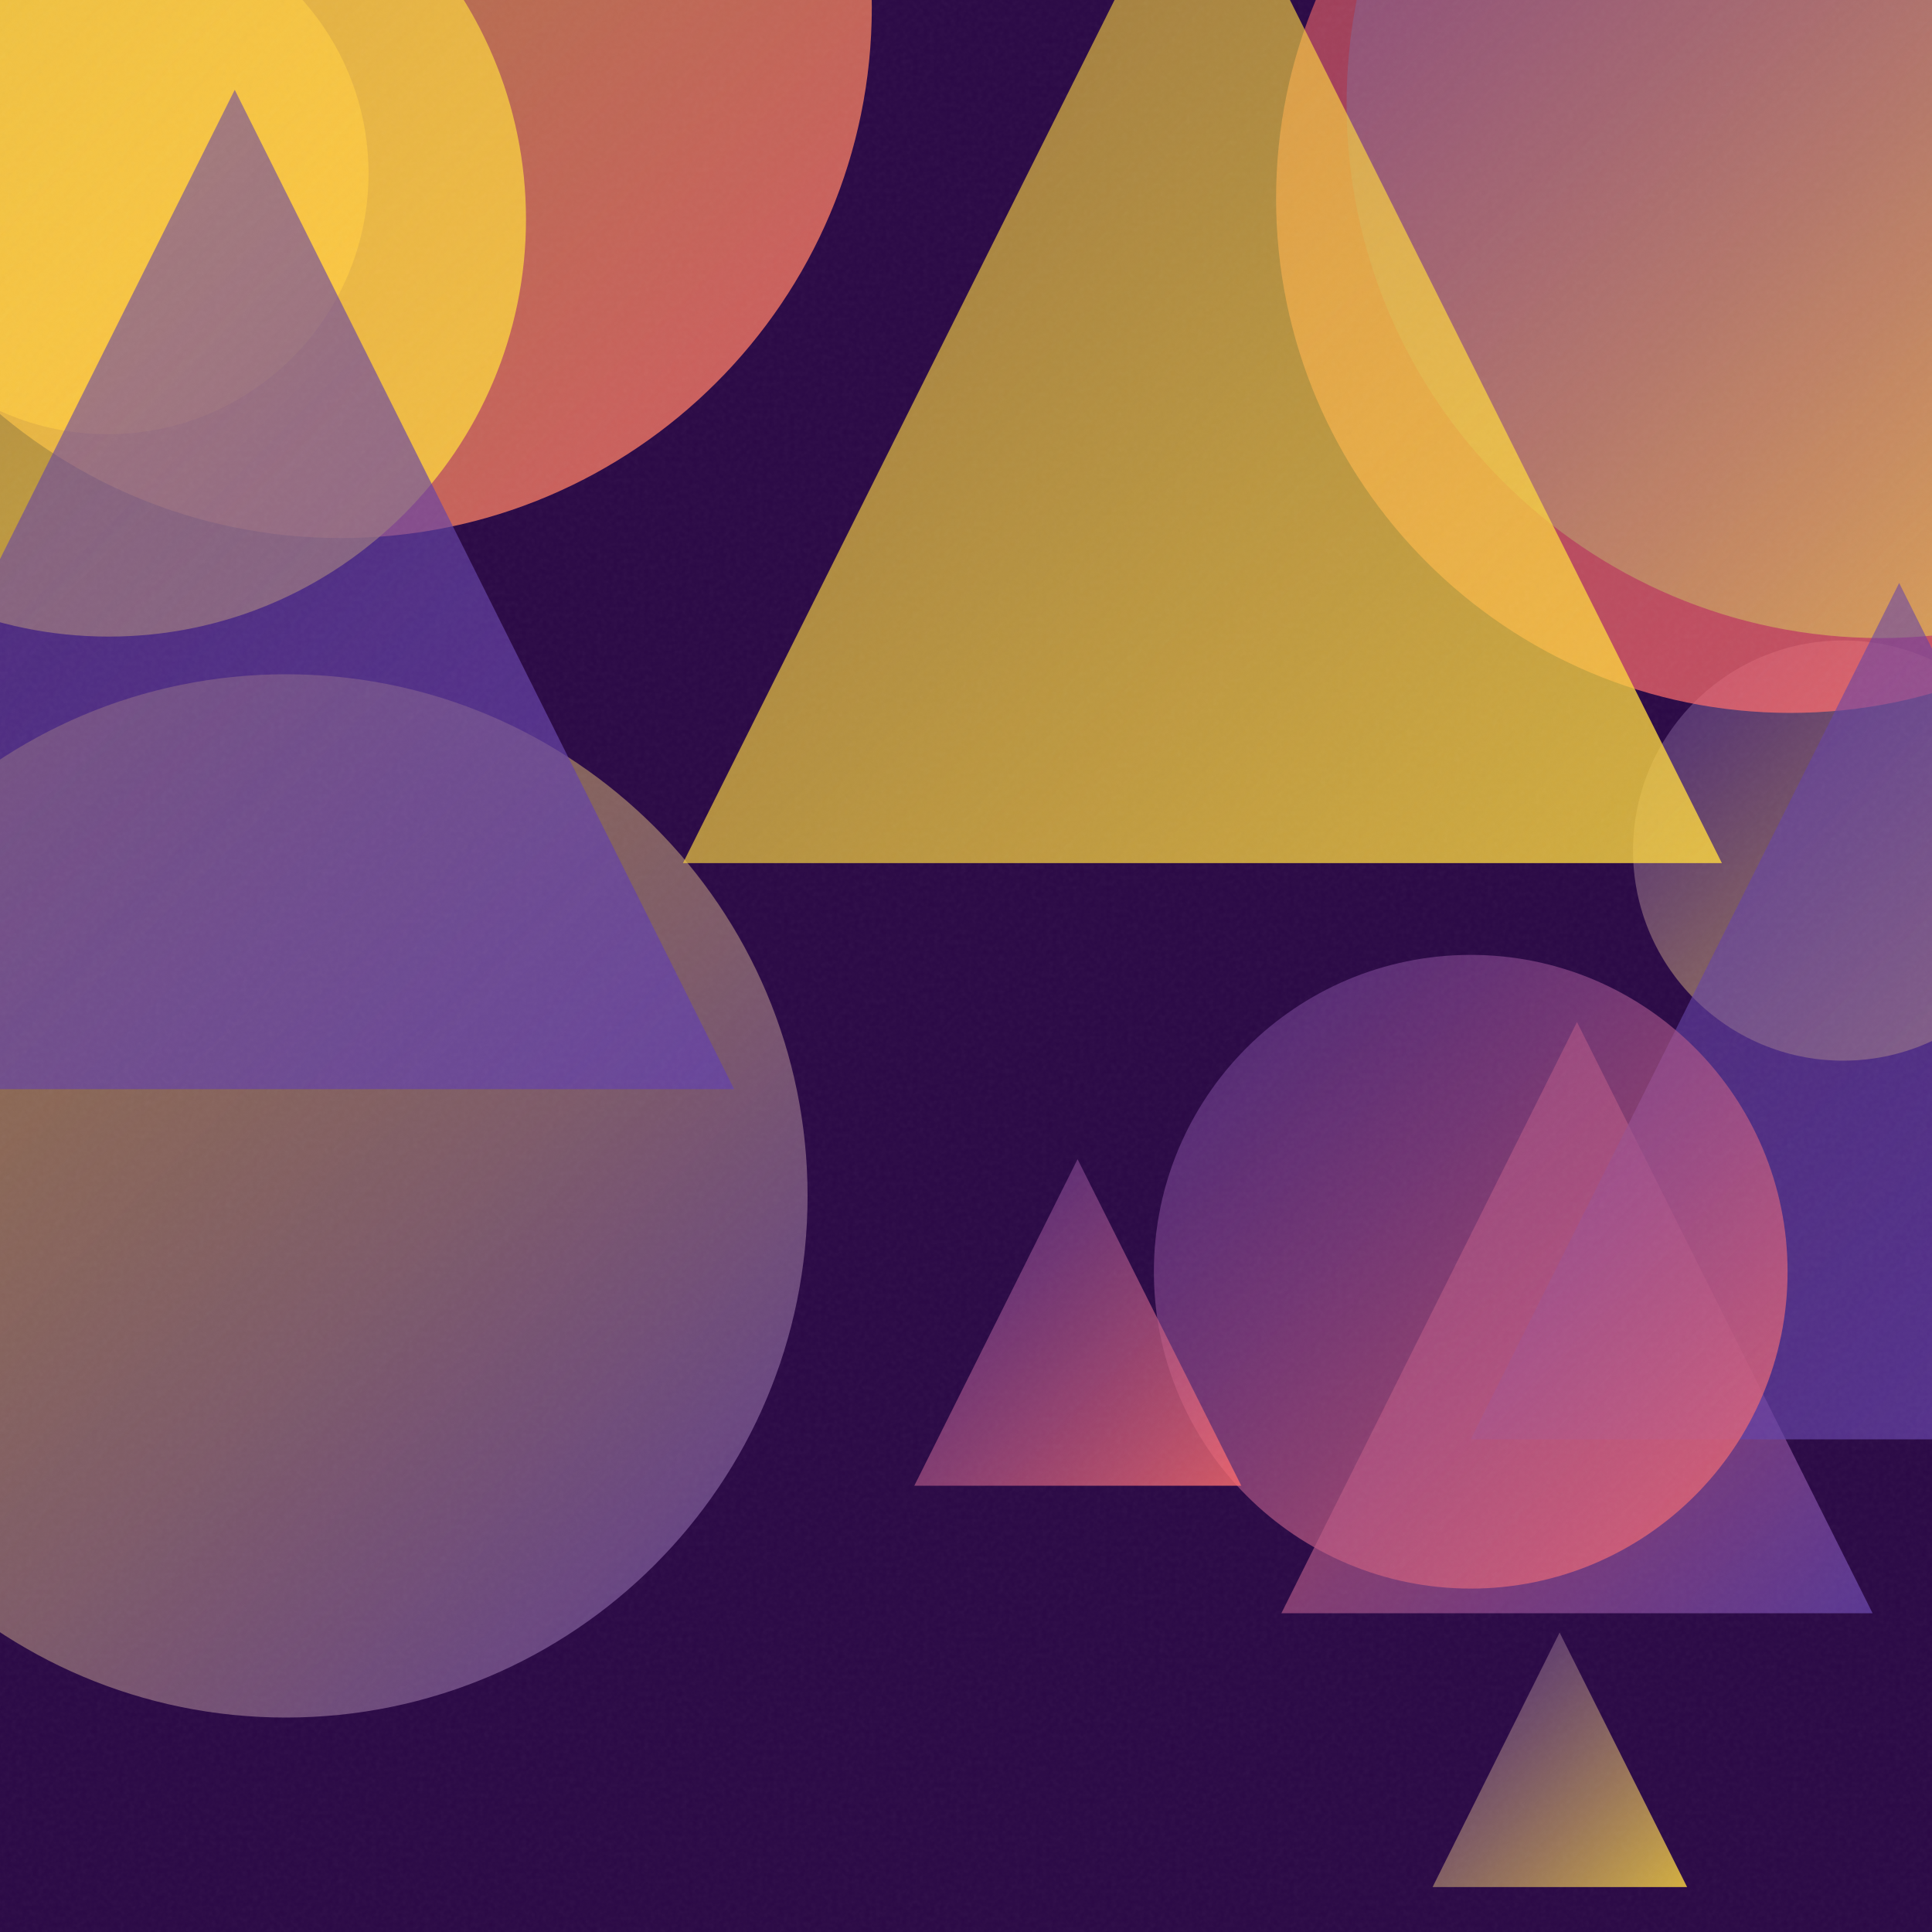
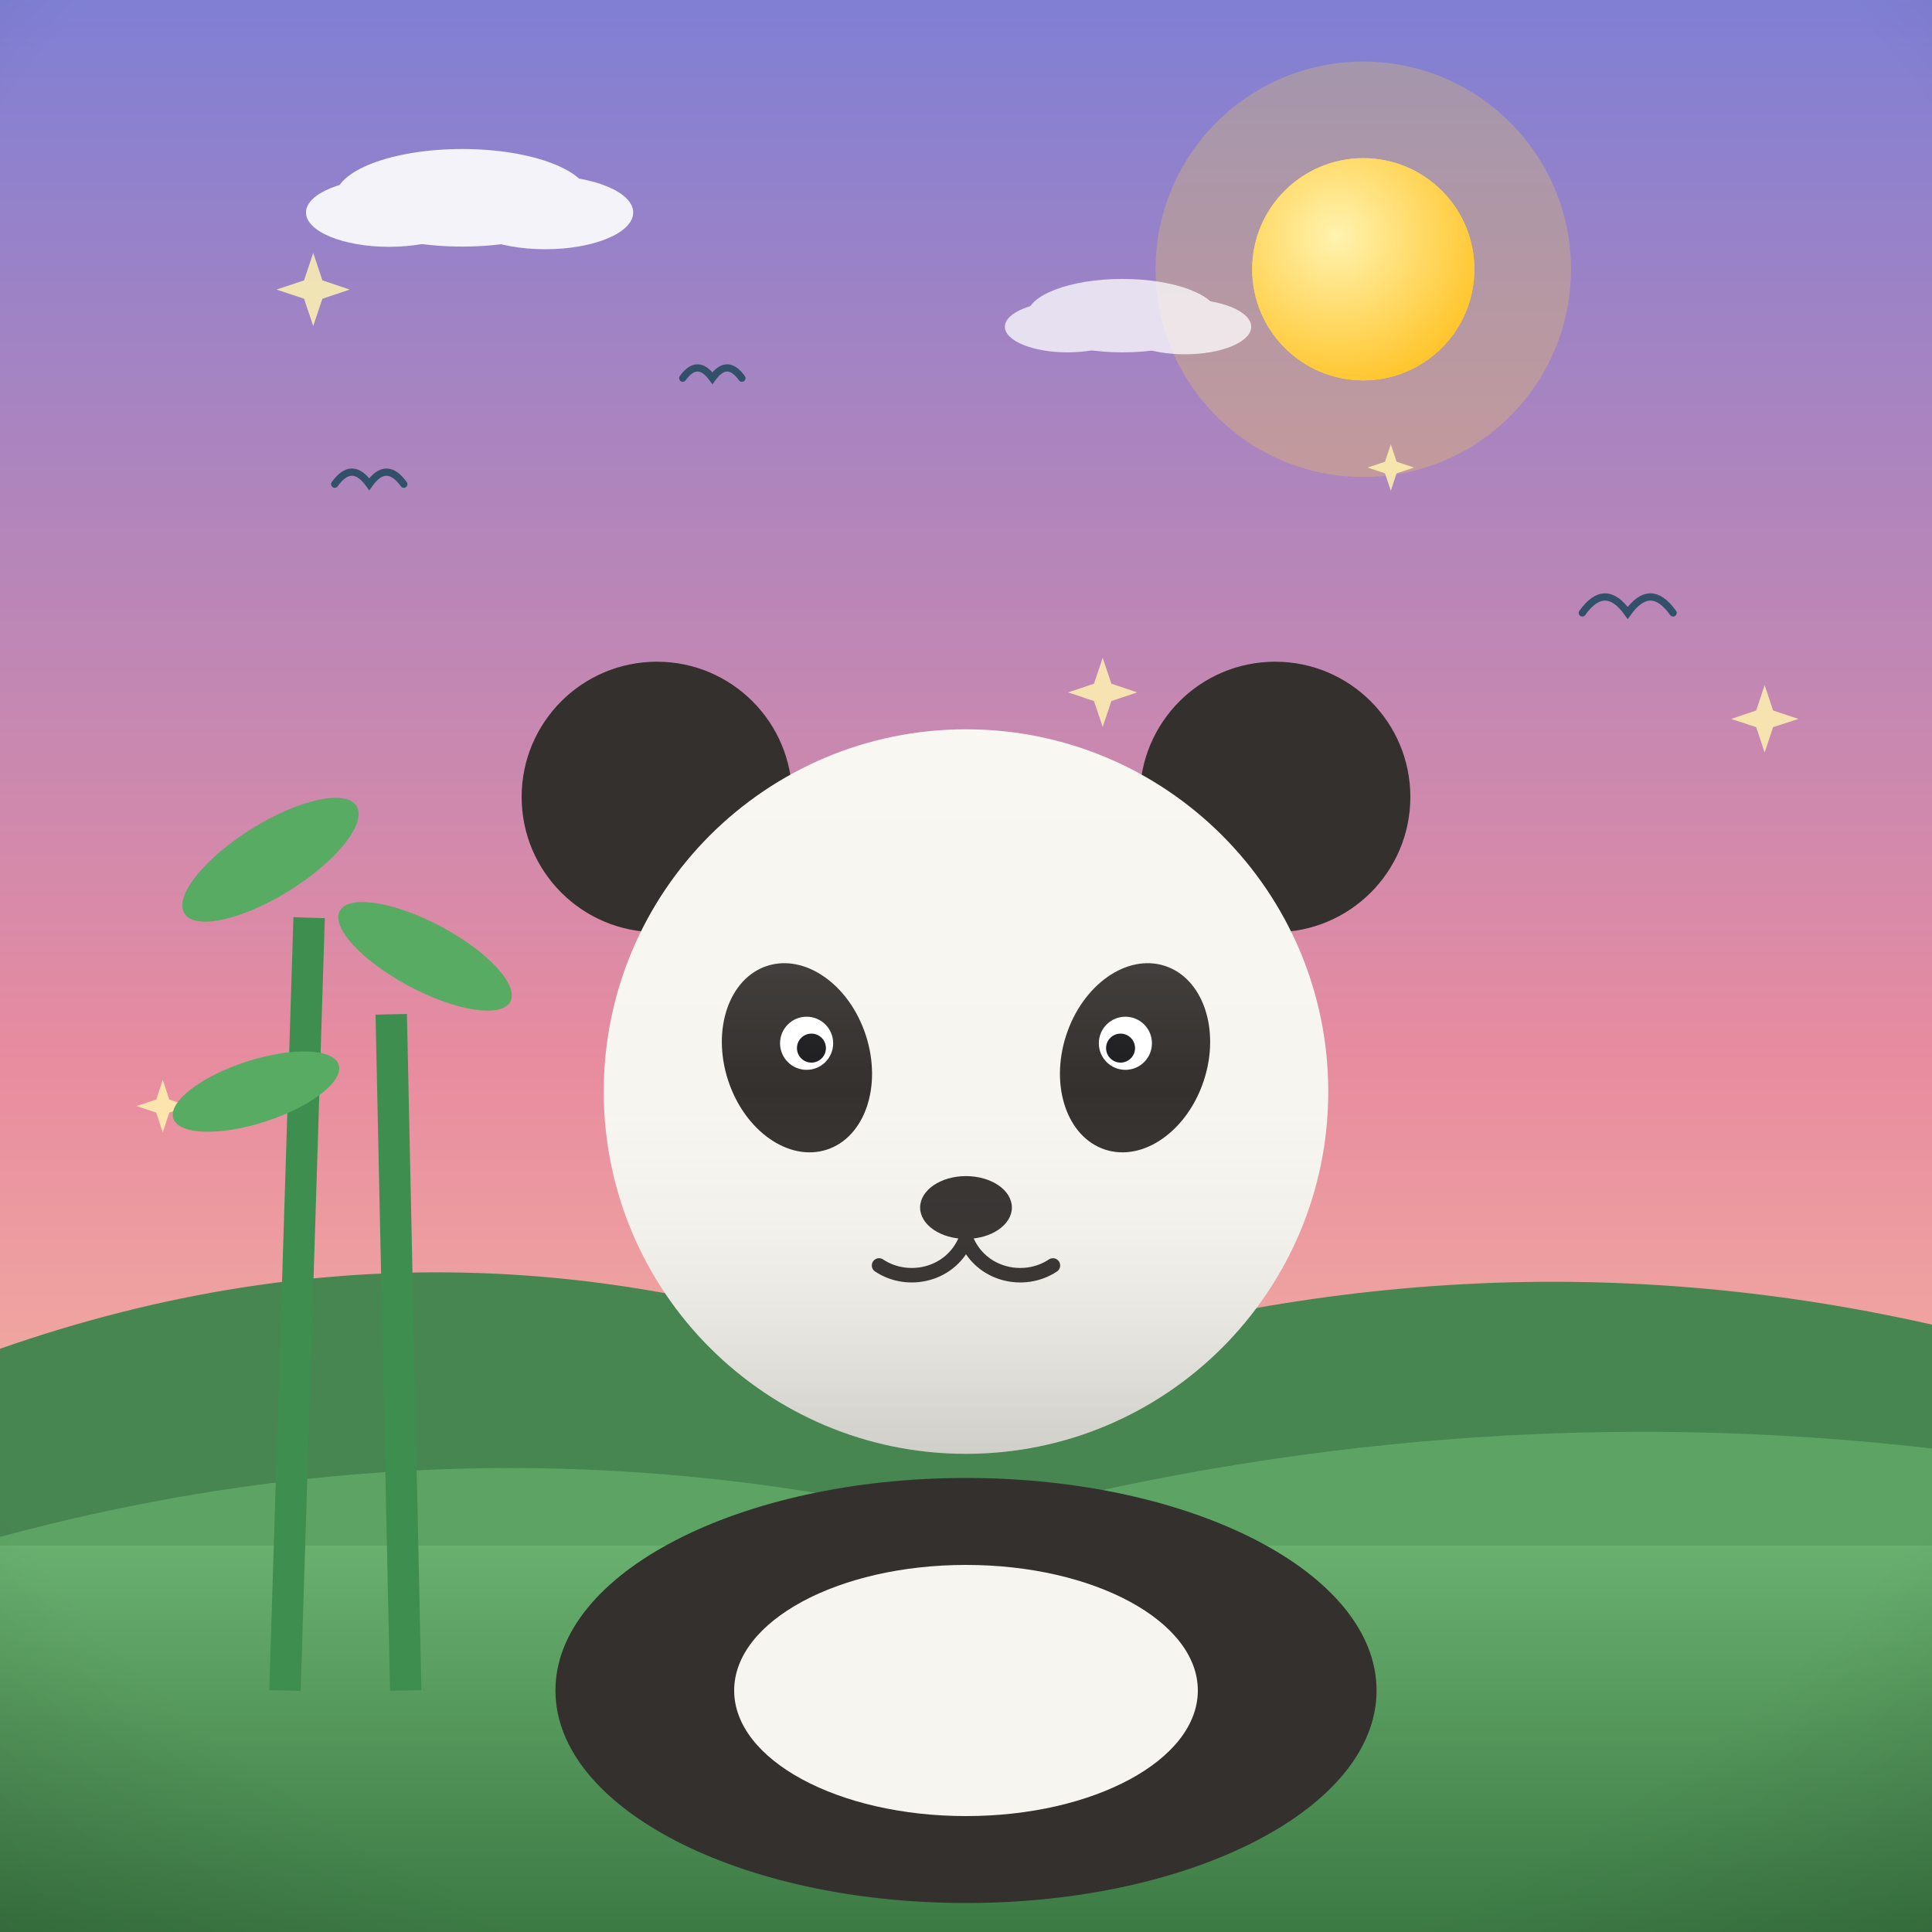
- <svg xmlns="http://www.w3.org/2000/svg" viewBox="0 0 400 400">
+ <svg xmlns="http://www.w3.org/2000/svg" viewBox="0 0 800 800">
  <defs>
-     <linearGradient id="g0" x1="-48.7" y1="139.6" x2="167.2" y2="355.5" gradientUnits="userSpaceOnUse">
-       <stop offset="0" stop-color="#FFD93D" stop-opacity="0.5" />
-       <stop offset="1" stop-color="#6441A5" stop-opacity="0.8" />
+     <linearGradient id="sky" x1="0" y1="0" x2="0" y2="1">
+       <stop offset="0" stop-color="#7f7fd5" />
+       <stop offset="0.55" stop-color="#e88ca0" />
+       <stop offset="1" stop-color="#ffd9a0" />
    </linearGradient>
-     <linearGradient id="g1" x1="-31.7" y1="-18.1" x2="76.2" y2="89.9" gradientUnits="userSpaceOnUse">
-       <stop offset="0" stop-color="#FFD93D" stop-opacity="0.5" />
-       <stop offset="1" stop-color="#FFD93D" stop-opacity="0.8" />
+     <radialGradient id="sunG" cx="0.38" cy="0.35" r="0.9">
+       <stop offset="0" stop-color="#fff3b0" />
+       <stop offset="1" stop-color="#ffb703" />
+     </radialGradient>
+     <linearGradient id="ground" x1="0" y1="0" x2="0" y2="1">
+       <stop offset="0" stop-color="#69b06f" />
+       <stop offset="1" stop-color="#3c7a44" />
    </linearGradient>
-     <linearGradient id="g2" x1="338.1" y1="132.6" x2="425.1" y2="219.6" gradientUnits="userSpaceOnUse">
-       <stop offset="0" stop-color="#6441A5" stop-opacity="0.5" />
-       <stop offset="1" stop-color="#FFD93D" stop-opacity="0.8" />
+     <linearGradient id="sea" x1="0" y1="0" x2="0" y2="1">
+       <stop offset="0" stop-color="#3d9bc4" />
+       <stop offset="1" stop-color="#1668a0" />
    </linearGradient>
-     <linearGradient id="g3" x1="-39.3" y1="-108.4" x2="180.4" y2="111.4" gradientUnits="userSpaceOnUse">
-       <stop offset="0" stop-color="#FFD93D" stop-opacity="0.5" />
-       <stop offset="1" stop-color="#FF6B6B" stop-opacity="0.8" />
+     <linearGradient id="shade" x1="0" y1="0" x2="0" y2="1">
+       <stop offset="0" stop-color="#ffffff" stop-opacity="0.20" />
+       <stop offset="0.5" stop-color="#ffffff" stop-opacity="0" />
+       <stop offset="1" stop-color="#000000" stop-opacity="0.16" />
    </linearGradient>
-     <linearGradient id="g4" x1="-63.9" y1="-41.0" x2="108.9" y2="131.8" gradientUnits="userSpaceOnUse">
-       <stop offset="0" stop-color="#FFD93D" stop-opacity="0.5" />
-       <stop offset="1" stop-color="#FFD93D" stop-opacity="0.8" />
-     </linearGradient>
-     <linearGradient id="g5" x1="264.2" y1="-65.4" x2="477.2" y2="147.7" gradientUnits="userSpaceOnUse">
-       <stop offset="0" stop-color="#FF6B6B" stop-opacity="0.5" />
-       <stop offset="1" stop-color="#FF6B6B" stop-opacity="0.8" />
-     </linearGradient>
-     <linearGradient id="g6" x1="-54.9" y1="18.6" x2="152.0" y2="225.5" gradientUnits="userSpaceOnUse">
-       <stop offset="0" stop-color="#6441A5" stop-opacity="0.5" />
-       <stop offset="1" stop-color="#6441A5" stop-opacity="0.8" />
-     </linearGradient>
-     <linearGradient id="g7" x1="278.8" y1="-89.0" x2="499.9" y2="132.1" gradientUnits="userSpaceOnUse">
-       <stop offset="0" stop-color="#6441A5" stop-opacity="0.5" />
-       <stop offset="1" stop-color="#FFD93D" stop-opacity="0.8" />
-     </linearGradient>
-     <linearGradient id="g8" x1="265.3" y1="211.6" x2="387.7" y2="334.0" gradientUnits="userSpaceOnUse">
-       <stop offset="0" stop-color="#FF6B6B" stop-opacity="0.5" />
-       <stop offset="1" stop-color="#6441A5" stop-opacity="0.8" />
-     </linearGradient>
-     <linearGradient id="g9" x1="304.5" y1="120.7" x2="481.9" y2="298.0" gradientUnits="userSpaceOnUse">
-       <stop offset="0" stop-color="#6441A5" stop-opacity="0.5" />
-       <stop offset="1" stop-color="#6441A5" stop-opacity="0.8" />
-     </linearGradient>
-     <linearGradient id="g10" x1="296.6" y1="338.0" x2="349.3" y2="390.7" gradientUnits="userSpaceOnUse">
-       <stop offset="0" stop-color="#6441A5" stop-opacity="0.5" />
-       <stop offset="1" stop-color="#FFD93D" stop-opacity="0.8" />
-     </linearGradient>
-     <linearGradient id="g11" x1="141.4" y1="-36.3" x2="356.5" y2="178.7" gradientUnits="userSpaceOnUse">
-       <stop offset="0" stop-color="#FFD93D" stop-opacity="0.5" />
-       <stop offset="1" stop-color="#FFD93D" stop-opacity="0.8" />
-     </linearGradient>
-     <linearGradient id="g12" x1="239.0" y1="197.7" x2="370.1" y2="328.8" gradientUnits="userSpaceOnUse">
-       <stop offset="0" stop-color="#6441A5" stop-opacity="0.5" />
-       <stop offset="1" stop-color="#FF6B6B" stop-opacity="0.8" />
-     </linearGradient>
-     <linearGradient id="g13" x1="189.3" y1="240.0" x2="257.0" y2="307.6" gradientUnits="userSpaceOnUse">
-       <stop offset="0" stop-color="#6441A5" stop-opacity="0.5" />
-       <stop offset="1" stop-color="#FF6B6B" stop-opacity="0.8" />
-     </linearGradient>
-     <filter id="n">
-       <feTurbulence type="fractalNoise" baseFrequency="0.9" numOctaves="2" stitchTiles="stitch" />
-       <feColorMatrix type="saturate" values="0" />
-     </filter>
+     <radialGradient id="vig" cx="0.5" cy="0.42" r="0.85">
+       <stop offset="0.72" stop-color="#000000" stop-opacity="0" />
+       <stop offset="1" stop-color="#000000" stop-opacity="0.20" />
+     </radialGradient>
  </defs>
-   <rect width="400" height="400" fill="#2a0845" />
-   <circle cx="59.2" cy="247.6" r="108.0" fill="url(#g0)" />
-   <circle cx="22.3" cy="35.9" r="54.0" fill="url(#g1)" />
-   <circle cx="381.6" cy="176.1" r="43.5" fill="url(#g2)" />
-   <circle cx="70.6" cy="1.5" r="109.9" fill="url(#g3)" />
-   <circle cx="22.5" cy="45.4" r="86.4" fill="url(#g4)" />
-   <circle cx="370.7" cy="41.1" r="106.5" fill="url(#g5)" />
-   <path d="M 48.6 18.6 L 152.0 225.5 L -54.9 225.5 Z" fill="url(#g6)" />
-   <circle cx="389.4" cy="21.5" r="110.6" fill="url(#g7)" />
-   <path d="M 326.5 211.6 L 387.7 334.0 L 265.3 334.0 Z" fill="url(#g8)" />
-   <path d="M 393.2 120.7 L 481.9 298.0 L 304.5 298.0 Z" fill="url(#g9)" />
-   <path d="M 322.9 338.0 L 349.3 390.7 L 296.6 390.7 Z" fill="url(#g10)" />
-   <path d="M 248.9 -36.3 L 356.5 178.7 L 141.4 178.7 Z" fill="url(#g11)" />
-   <circle cx="304.5" cy="263.3" r="65.6" fill="url(#g12)" />
-   <path d="M 223.1 240.0 L 257.0 307.6 L 189.3 307.6 Z" fill="url(#g13)" />
-   <rect width="400" height="400" filter="url(#n)" opacity="0.05" />
+   <rect width="800" height="800" fill="url(#sky)" />
+   <circle cx="564.5" cy="111.5" r="86" fill="#ffd93d" opacity="0.25" />
+   <circle cx="564.5" cy="111.5" r="46" fill="#ffd93d" />
+   <circle cx="564.5" cy="111.5" r="46" fill="url(#sunG)" />
+   <g fill="#ffffff" opacity="0.9">
+     <ellipse cx="191.4" cy="81.9" rx="52.6" ry="20.2" />
+     <ellipse cx="161.1" cy="88" rx="34.4" ry="14.2" />
+     <ellipse cx="225.8" cy="88" rx="36.4" ry="15.2" />
+   </g>
+   <g fill="#ffffff" opacity="0.75">
+     <ellipse cx="464.8" cy="130.7" rx="39.5" ry="15.2" />
+     <ellipse cx="442" cy="135.3" rx="25.9" ry="10.6" />
+     <ellipse cx="490.7" cy="135.3" rx="27.4" ry="11.4" />
+   </g>
+   <path d="M0 684 L0 558.5 Q 200 488.5 400 573.3 Q 600 503.3 800 548.5 L800 684 Z" fill="#478551" />
+   <path d="M0 730 L0 636.4 Q 200 582.4 400 630.7 Q 600 576.7 800 599.8 L800 730 Z" fill="#5da464" />
+   <rect y="640" width="800" height="160" fill="url(#ground)" />
+   <path d="M 138.6 200.5 Q 145.7 190.5 152.9 200.5 Q 160 190.5 167.2 200.5" fill="none" stroke="#33506b" stroke-width="3" stroke-linecap="round" />
+   <path d="M 655.2 253.8 Q 664.6 240.6 674 253.8 Q 683.4 240.6 692.8 253.8" fill="none" stroke="#33506b" stroke-width="3" stroke-linecap="round" />
+   <path d="M 282.7 156.6 Q 288.8 148.1 295 156.6 Q 301.1 148.1 307.2 156.6" fill="none" stroke="#33506b" stroke-width="3" stroke-linecap="round" />
+   <path d="M 730.7 283.7 L 734.2 294.2 L 744.7 297.7 L 734.2 301.1 L 730.7 311.6 L 727.2 301.1 L 716.8 297.7 L 727.2 294.2 Z" fill="#fff3b0" opacity="0.85" />
+   <path d="M 575.9 184 L 578.3 191.2 L 585.5 193.6 L 578.3 196 L 575.9 203.2 L 573.5 196 L 566.3 193.6 L 573.5 191.2 Z" fill="#fff3b0" opacity="0.85" />
+   <path d="M 129.7 104.7 L 133.5 116.1 L 144.8 119.9 L 133.5 123.7 L 129.7 135 L 125.9 123.7 L 114.5 119.9 L 125.9 116.1 Z" fill="#fff3b0" opacity="0.85" />
+   <path d="M 252 337.7 L 254.7 345.7 L 262.7 348.4 L 254.7 351 L 252 359 L 249.4 351 L 241.4 348.4 L 249.4 345.7 Z" fill="#fff3b0" opacity="0.85" />
+   <path d="M 67.4 447.1 L 70.1 455.3 L 78.3 458 L 70.1 460.7 L 67.4 468.9 L 64.7 460.7 L 56.5 458 L 64.7 455.3 Z" fill="#fff3b0" opacity="0.85" />
+   <path d="M 456.6 272.4 L 460.2 283.1 L 470.9 286.7 L 460.2 290.3 L 456.6 301 L 453 290.3 L 442.3 286.7 L 453 283.1 Z" fill="#fff3b0" opacity="0.85" />
+   <g transform="translate(400 0) scale(1 1) translate(-400 0)">
+     <g stroke="#3e8e4f" stroke-width="13">
+       <path d="M118 700 L 128 380 M168 700 L 162 420" />
+     </g>
+     <g fill="#57ab63">
+       <ellipse cx="112" cy="356" rx="42" ry="15" transform="rotate(-32 112 356)" />
+       <ellipse cx="176" cy="396" rx="40" ry="14" transform="rotate(28 176 396)" />
+       <ellipse cx="106" cy="452" rx="36" ry="13" transform="rotate(-18 106 452)" />
+     </g>
+     <ellipse cx="400" cy="700" rx="170" ry="88" fill="#33302e" />
+     <circle cx="272" cy="330" r="56" fill="#33302e" />
+     <circle cx="528" cy="330" r="56" fill="#33302e" />
+     <circle cx="400" cy="452" r="150" fill="#f7f5ef" />
+     <ellipse cx="400" cy="700" rx="96" ry="52" fill="#f7f5ef" />
+     <ellipse cx="330" cy="438" rx="30" ry="40" fill="#33302e" transform="rotate(-18 330 438)" />
+     <ellipse cx="470" cy="438" rx="30" ry="40" fill="#33302e" transform="rotate(18 470 438)" />
+     <circle cx="334" cy="432" r="11" fill="#ffffff" />
+     <circle cx="466" cy="432" r="11" fill="#ffffff" />
+     <circle cx="336" cy="434" r="6" fill="#1d1d1f" />
+     <circle cx="464" cy="434" r="6" fill="#1d1d1f" />
+     <ellipse cx="400" cy="500" rx="19" ry="13" fill="#33302e" />
+     <path d="M400 513 C 394 528 376 532 364 524 M400 513 C 406 528 424 532 436 524" stroke="#33302e" stroke-width="6" fill="none" stroke-linecap="round" />
+     <circle cx="400" cy="452" r="150" fill="url(#shade)" />
+   </g>
+   <rect width="800" height="800" fill="url(#vig)" />
</svg>
